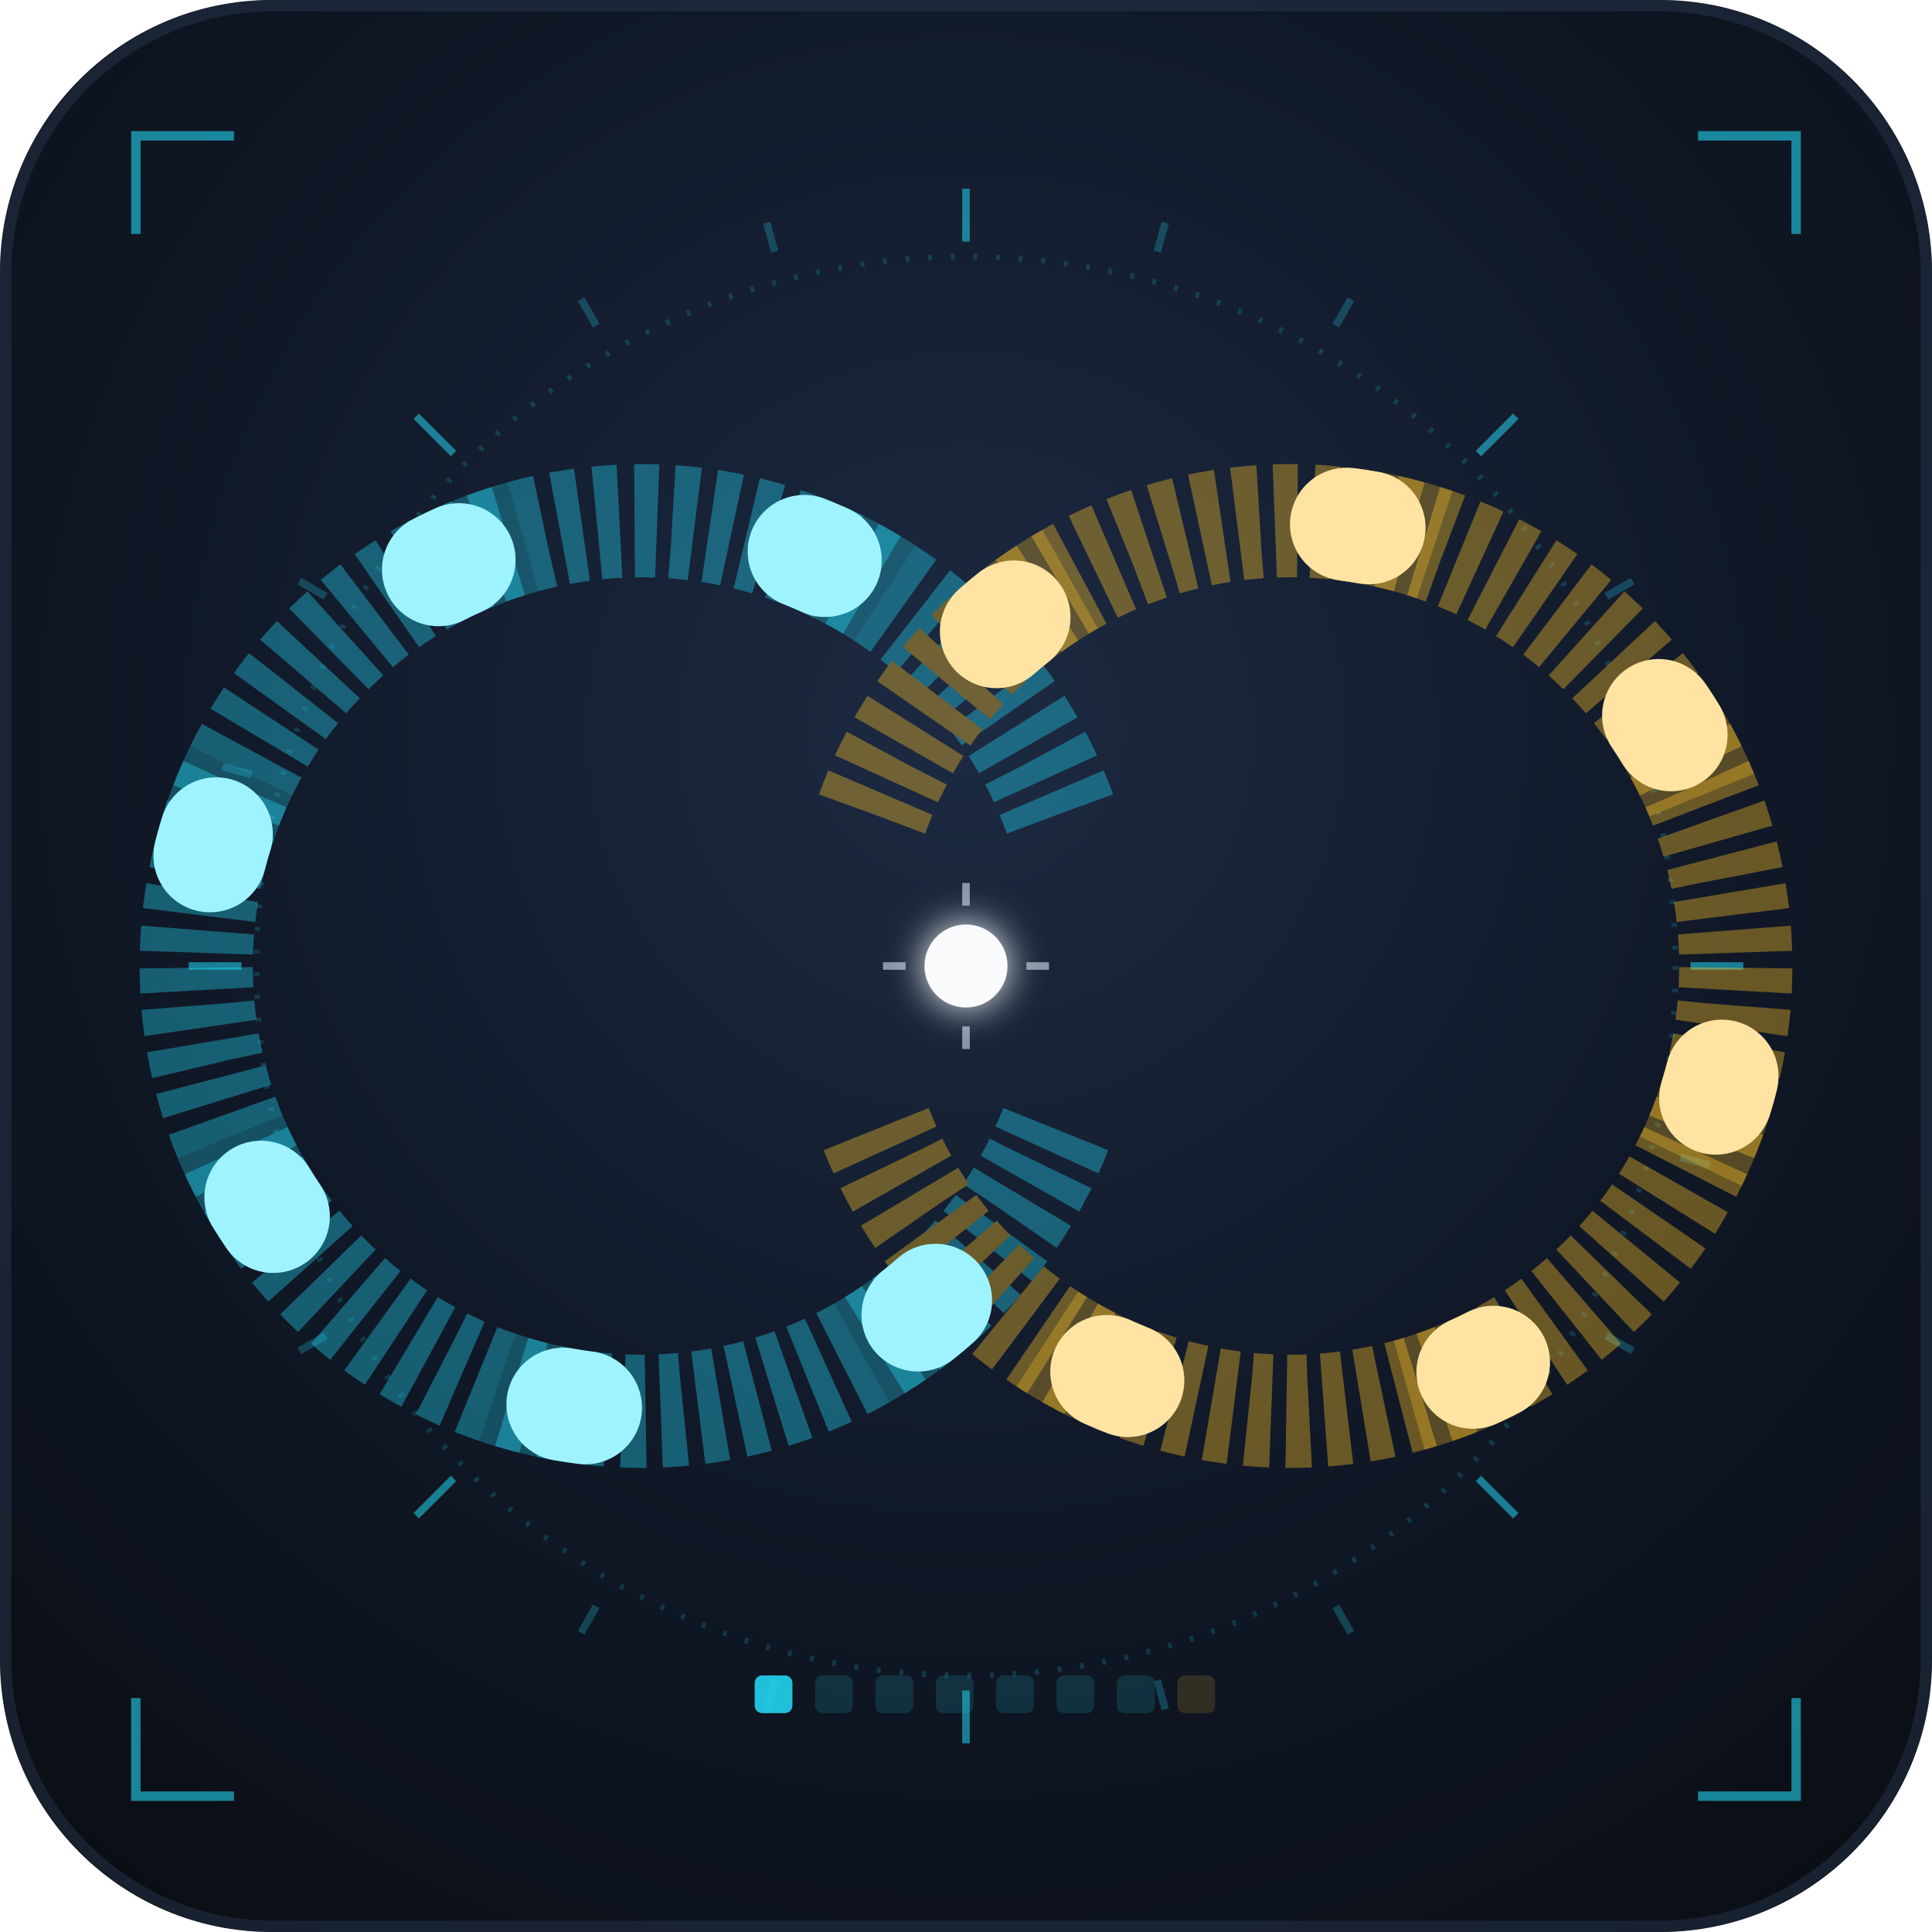
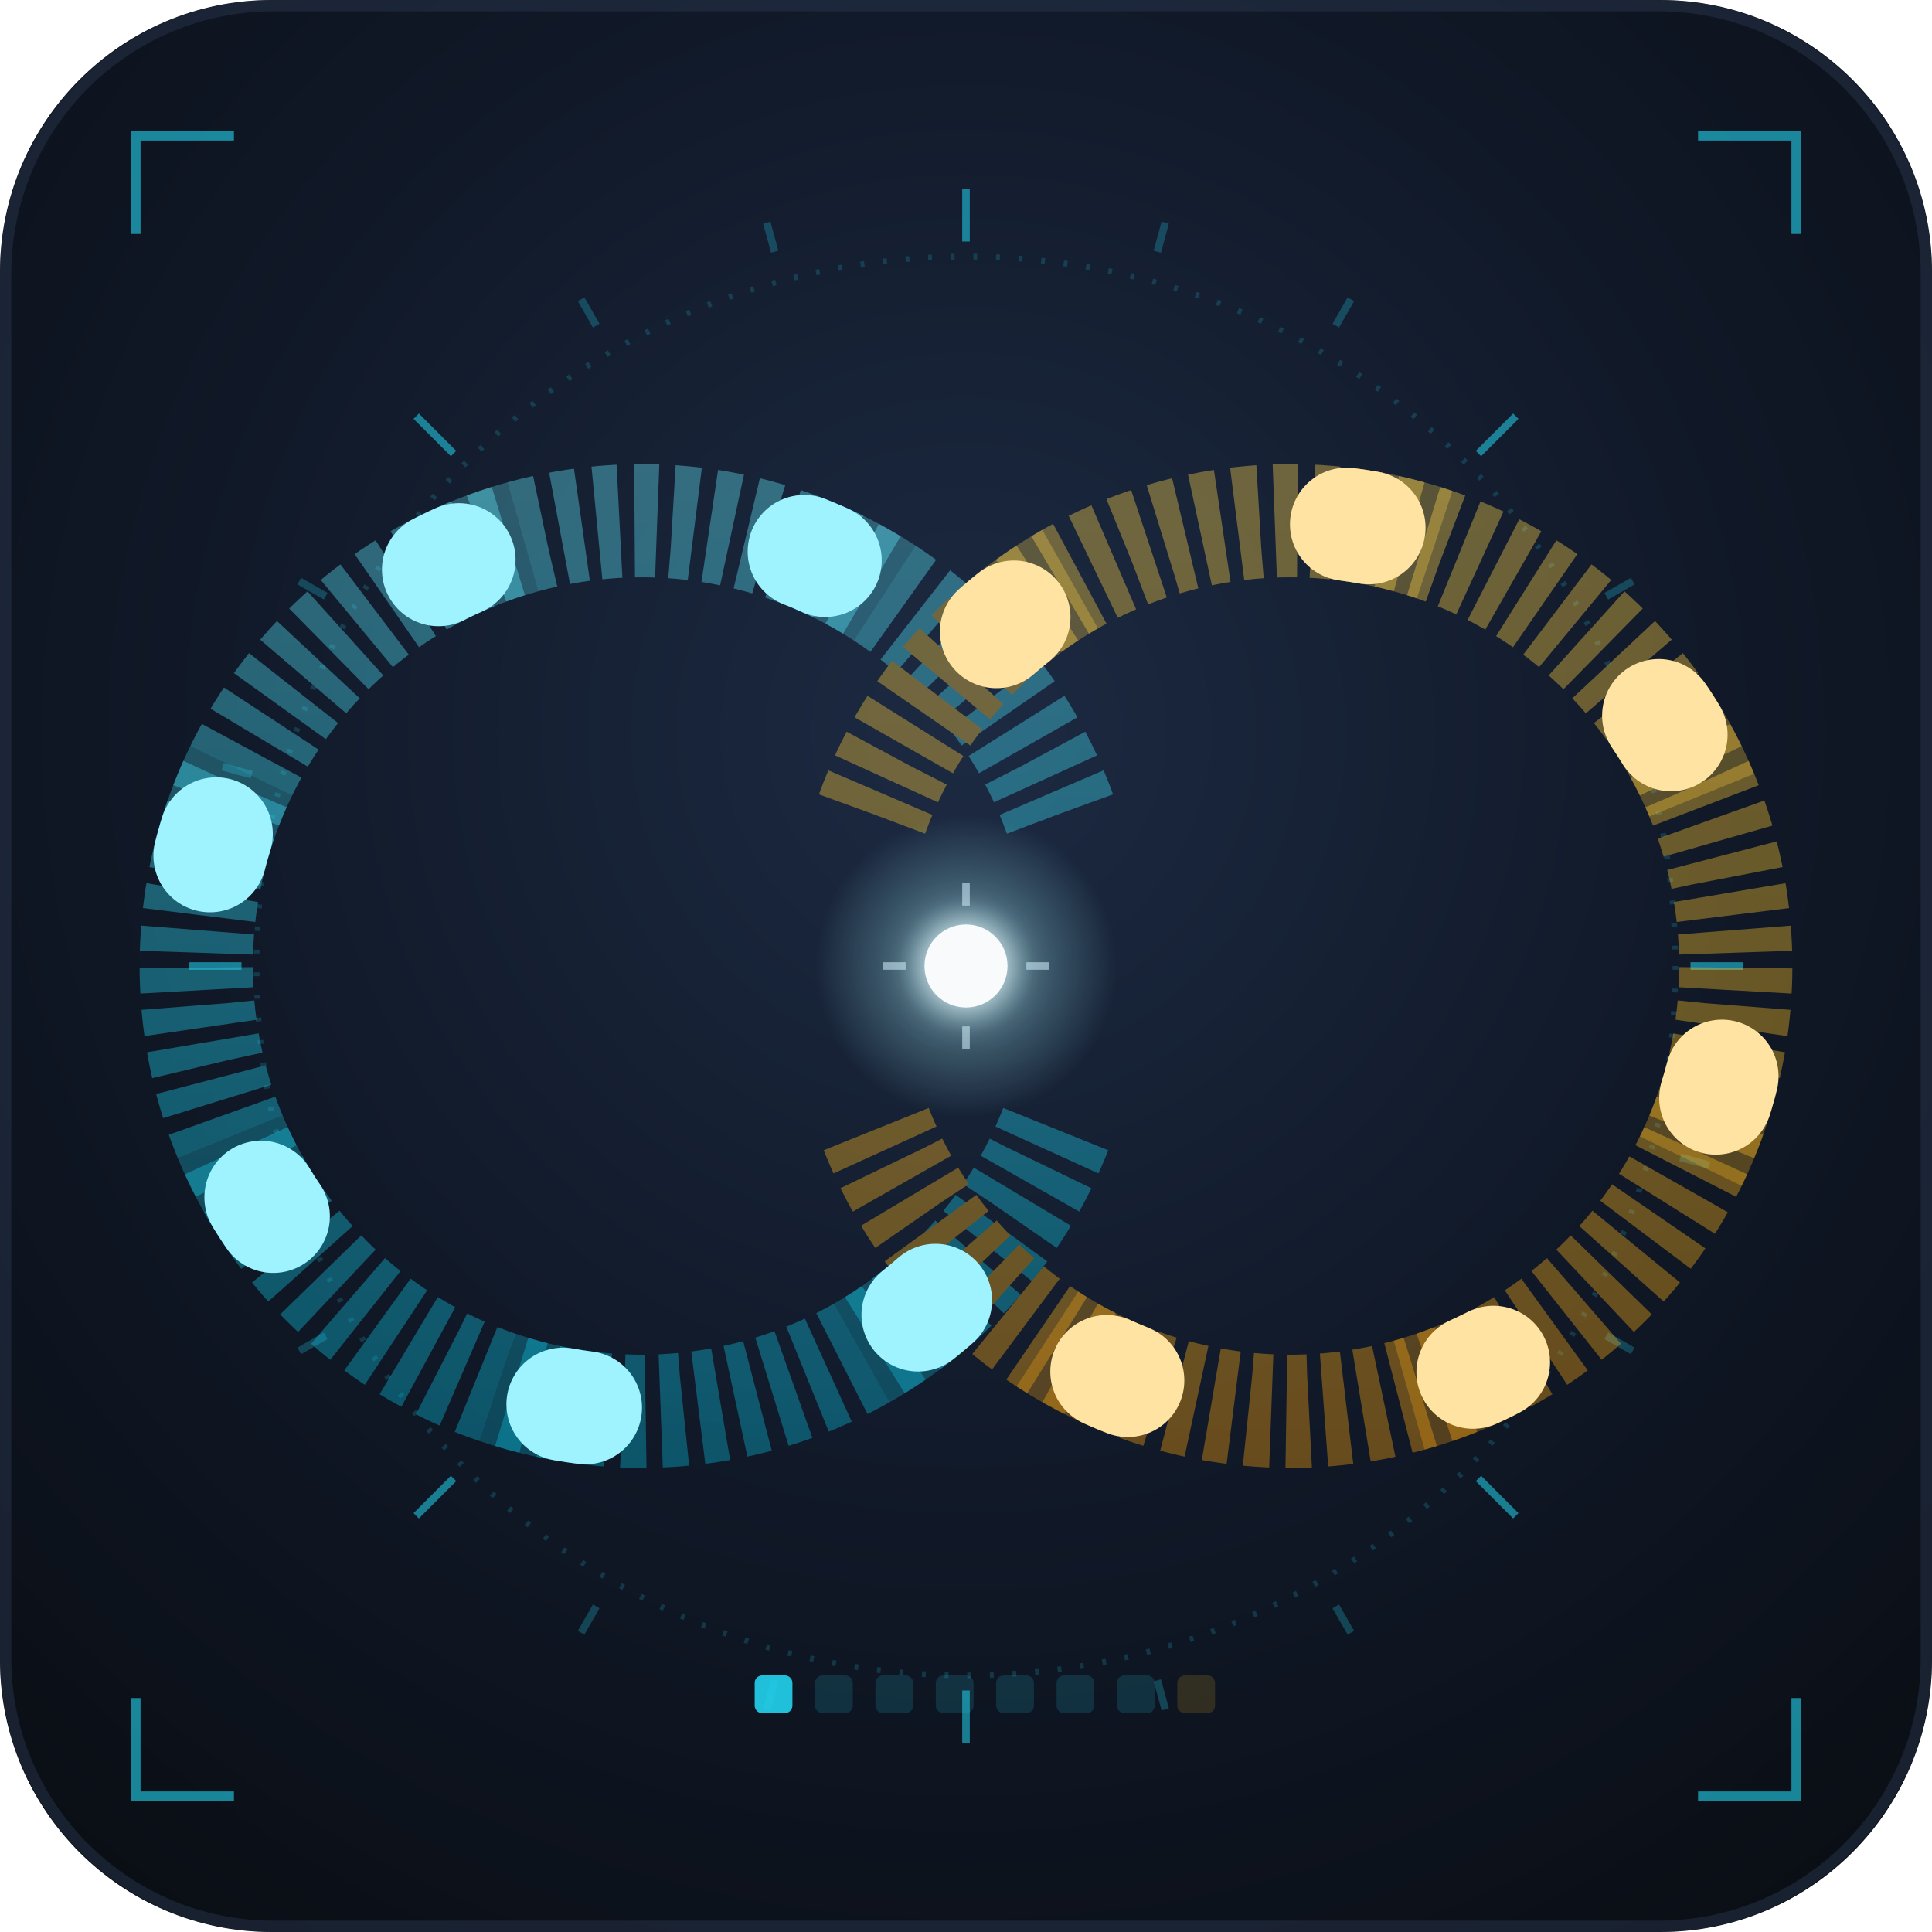
<svg xmlns="http://www.w3.org/2000/svg" width="512" height="512" viewBox="0 0 512 512" role="img" aria-label="Everlasting 动效方案六:HUD 刻度环">
  <defs>
    <radialGradient id="tile" cx="0.5" cy="0.38" r="0.75">
      <stop offset="0" stop-color="#1c2a42" />
      <stop offset="0.55" stop-color="#101827" />
      <stop offset="1" stop-color="#0a0e14" />
    </radialGradient>
    <filter id="glowDot" x="-350%" y="-350%" width="800%" height="800%">
      <feGaussianBlur stdDeviation="5" result="b" />
      <feMerge>
        <feMergeNode in="b" />
        <feMergeNode in="SourceGraphic" />
      </feMerge>
    </filter>
+     <linearGradient id="gc" gradientUnits="userSpaceOnUse" x1="0" y1="122" x2="0" y2="392">
+       <stop offset="0" stop-color="#67e8f9" />
+       <stop offset="0.55" stop-color="#22d3ee" />
+       <stop offset="1" stop-color="#06b6d4" />
+     </linearGradient>
+     <linearGradient id="ga" gradientUnits="userSpaceOnUse" x1="0" y1="122" x2="0" y2="392">
+       <stop offset="0" stop-color="#fcd34d" />
+       <stop offset="0.55" stop-color="#fbbf24" />
+       <stop offset="1" stop-color="#f59e0b" />
+     </linearGradient>
+     <radialGradient id="gl">
+       <stop offset="0" stop-color="#a5f3fc" stop-opacity="0.8" />
+       <stop offset="0.45" stop-color="#a5f3fc" stop-opacity="0.3" />
+       <stop offset="1" stop-color="#a5f3fc" stop-opacity="0" />
+     </radialGradient>
  </defs>
  <rect width="512" height="512" rx="72" fill="url(#tile)" />
  <rect x="1.5" y="1.5" width="509" height="509" rx="71" fill="none" stroke="#2a3850" stroke-width="3" opacity="0.45" />
  <g stroke="#22d3ee" stroke-width="2">
    <line x1="448.0" y1="256.0" x2="462.0" y2="256.0" opacity="0.55" />
    <line x1="445.3" y1="306.7" x2="453.0" y2="308.8" opacity="0.25" />
    <line x1="425.7" y1="354.0" x2="432.7" y2="358.0" opacity="0.25" />
    <line x1="391.8" y1="391.8" x2="401.7" y2="401.7" opacity="0.55" />
    <line x1="354.0" y1="425.7" x2="358.0" y2="432.7" opacity="0.25" />
    <line x1="306.7" y1="445.3" x2="308.8" y2="453.0" opacity="0.25" />
    <line x1="256.0" y1="448.0" x2="256.0" y2="462.0" opacity="0.55" />
    <line x1="205.3" y1="445.3" x2="203.2" y2="453.0" opacity="0.25" />
    <line x1="158.0" y1="425.7" x2="154.0" y2="432.7" opacity="0.25" />
    <line x1="120.2" y1="391.8" x2="110.3" y2="401.7" opacity="0.55" />
    <line x1="86.3" y1="354.0" x2="79.3" y2="358.0" opacity="0.25" />
    <line x1="66.7" y1="306.7" x2="59.0" y2="308.8" opacity="0.25" />
    <line x1="64.0" y1="256.0" x2="50.0" y2="256.0" opacity="0.55" />
    <line x1="66.7" y1="205.3" x2="59.0" y2="203.2" opacity="0.25" />
    <line x1="86.3" y1="158.0" x2="79.3" y2="154.0" opacity="0.25" />
    <line x1="120.2" y1="120.2" x2="110.3" y2="110.3" opacity="0.55" />
    <line x1="158.0" y1="86.3" x2="154.0" y2="79.3" opacity="0.25" />
    <line x1="205.3" y1="66.7" x2="203.2" y2="59.0" opacity="0.25" />
    <line x1="256.0" y1="64.0" x2="256.0" y2="50.0" opacity="0.55" />
    <line x1="306.7" y1="66.7" x2="308.8" y2="59.0" opacity="0.25" />
    <line x1="354.0" y1="86.3" x2="358.0" y2="79.3" opacity="0.25" />
    <line x1="391.8" y1="120.2" x2="401.7" y2="110.3" opacity="0.55" />
    <line x1="425.7" y1="158.0" x2="432.7" y2="154.0" opacity="0.25" />
    <line x1="445.3" y1="205.3" x2="453.0" y2="203.2" opacity="0.25" />
  </g>
  <circle cx="256" cy="256" r="188" fill="none" stroke="#22d3ee" stroke-width="1.5" stroke-dasharray="1 5" opacity="0.18" />
  <g fill="none" stroke="#22d3ee" stroke-width="2.5" opacity="0.6">
    <path d="M 36 62 L 36 36 L 62 36" />
    <path d="M 450 36 L 476 36 L 476 62" />
    <path d="M 476 450 L 476 476 L 450 476" />
    <path d="M 62 476 L 36 476 L 36 450" />
  </g>
  <g fill="none" stroke-width="30" stroke-linecap="butt" opacity="0.38">
-     <path id="loopC" pathLength="100" d="M 280.88 215.64 A 118 118 0 1 0 280.88 296.36" stroke="#22d3ee" stroke-dasharray="6 4" />
-     <path id="loopA" pathLength="100" d="M 231.12 215.64 A 118 118 0 1 1 231.12 296.36" stroke="#fbbf24" stroke-dasharray="6 4" />
+     <path id="loopC" pathLength="100" d="M 280.88 215.64 A 118 118 0 1 0 280.88 296.36" stroke="url(#gc)" stroke-dasharray="6 4" />
+     <path id="loopA" pathLength="100" d="M 231.12 215.64 A 118 118 0 1 1 231.12 296.36" stroke="url(#ga)" stroke-dasharray="6 4" />
  </g>
  <path id="motA" d="M 231.12 296.36 A 118 118 0 1 0 231.12 215.64" fill="none" stroke="none" />
  <g fill="none" stroke-width="30">
    <g stroke-linecap="butt" opacity="0.3">
-       <path pathLength="100" d="M 280.88 215.64 A 118 118 0 1 0 280.88 296.36" stroke="#22d3ee" stroke-dasharray="24 76" stroke-dashoffset="24">
+       <path pathLength="100" d="M 280.88 215.64 A 118 118 0 1 0 280.88 296.36" stroke="url(#gc)" stroke-dasharray="24 76" stroke-dashoffset="24">
        <animate attributeName="stroke-dashoffset" values="24;-76" dur="3s" repeatCount="indefinite" />
      </path>
-       <path pathLength="100" d="M 231.12 296.36 A 118 118 0 1 0 231.12 215.64" stroke="#fbbf24" stroke-dasharray="24 76" stroke-dashoffset="24">
+       <path pathLength="100" d="M 231.12 296.36 A 118 118 0 1 0 231.12 215.64" stroke="url(#ga)" stroke-dasharray="24 76" stroke-dashoffset="24">
        <animate attributeName="stroke-dashoffset" values="24;-76" dur="3s" begin="-1.5s" repeatCount="indefinite" />
      </path>
    </g>
    <g stroke-linecap="round">
      <path pathLength="100" d="M 280.88 215.64 A 118 118 0 1 0 280.88 296.36" stroke="#9ff3ff" stroke-dasharray="6 94" stroke-dashoffset="6">
        <animate attributeName="stroke-dashoffset" values="6;-94" dur="3s" repeatCount="indefinite" />
      </path>
      <path pathLength="100" d="M 231.12 296.36 A 118 118 0 1 0 231.12 215.64" stroke="#ffe3a3" stroke-dasharray="6 94" stroke-dashoffset="6">
        <animate attributeName="stroke-dashoffset" values="6;-94" dur="3s" begin="-1.5s" repeatCount="indefinite" />
      </path>
    </g>
  </g>
  <g stroke="#e6f0ff" stroke-width="2" opacity="0.55">
    <line x1="234" y1="256" x2="240" y2="256" />
    <line x1="272" y1="256" x2="278" y2="256" />
    <line x1="256" y1="234" x2="256" y2="240" />
    <line x1="256" y1="272" x2="256" y2="278" />
  </g>
+   <circle cx="256" cy="256" r="40" fill="url(#gl)">
+   </circle>
  <circle cx="256" cy="256" r="11" fill="#f8fafc" filter="url(#glowDot)" />
  <g fill="#22d3ee">
    <rect x="200" y="444" width="10" height="10" rx="2" opacity="0.9" />
    <rect x="216" y="444" width="10" height="10" rx="2" opacity="0.15">
      <animate attributeName="opacity" values="0.15;0.9" keyTimes="0;0.125" dur="3.2s" calcMode="discrete" repeatCount="indefinite" />
    </rect>
    <rect x="232" y="444" width="10" height="10" rx="2" opacity="0.15">
      <animate attributeName="opacity" values="0.15;0.9" keyTimes="0;0.25" dur="3.2s" calcMode="discrete" repeatCount="indefinite" />
    </rect>
    <rect x="248" y="444" width="10" height="10" rx="2" opacity="0.15">
      <animate attributeName="opacity" values="0.15;0.9" keyTimes="0;0.375" dur="3.2s" calcMode="discrete" repeatCount="indefinite" />
    </rect>
    <rect x="264" y="444" width="10" height="10" rx="2" opacity="0.15">
      <animate attributeName="opacity" values="0.15;0.9" keyTimes="0;0.5" dur="3.2s" calcMode="discrete" repeatCount="indefinite" />
    </rect>
    <rect x="280" y="444" width="10" height="10" rx="2" opacity="0.15">
      <animate attributeName="opacity" values="0.15;0.9" keyTimes="0;0.625" dur="3.2s" calcMode="discrete" repeatCount="indefinite" />
    </rect>
    <rect x="296" y="444" width="10" height="10" rx="2" opacity="0.15">
      <animate attributeName="opacity" values="0.15;0.9" keyTimes="0;0.75" dur="3.2s" calcMode="discrete" repeatCount="indefinite" />
    </rect>
    <rect x="312" y="444" width="10" height="10" rx="2" fill="#fbbf24" opacity="0.15">
      <animate attributeName="opacity" values="0.15;1" keyTimes="0;0.875" dur="3.2s" calcMode="discrete" repeatCount="indefinite" />
    </rect>
  </g>
</svg>
